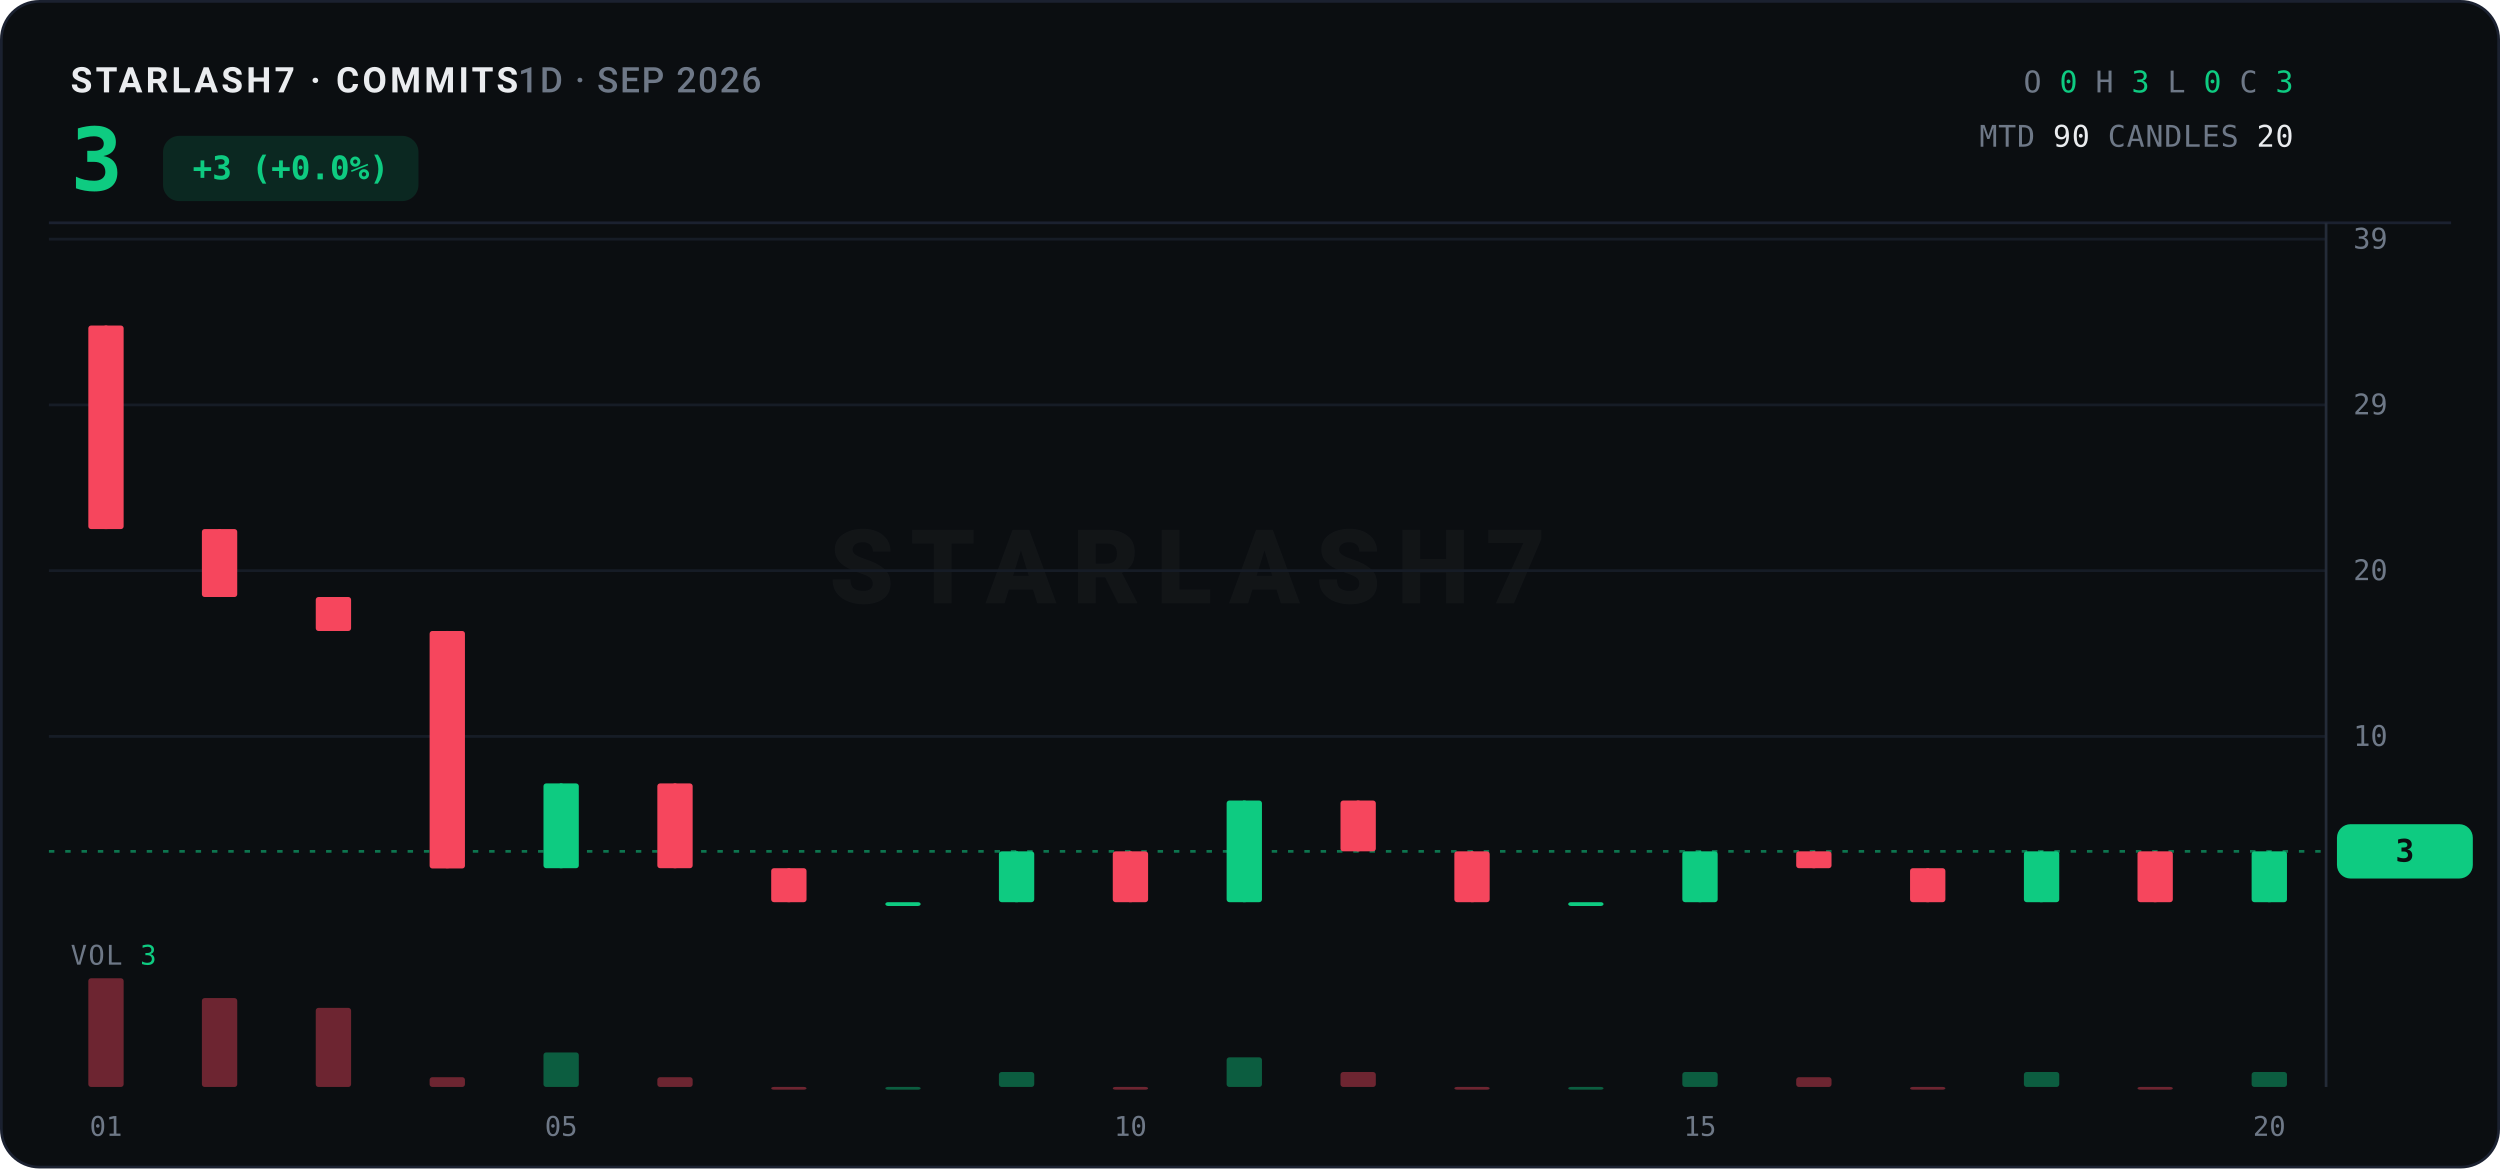
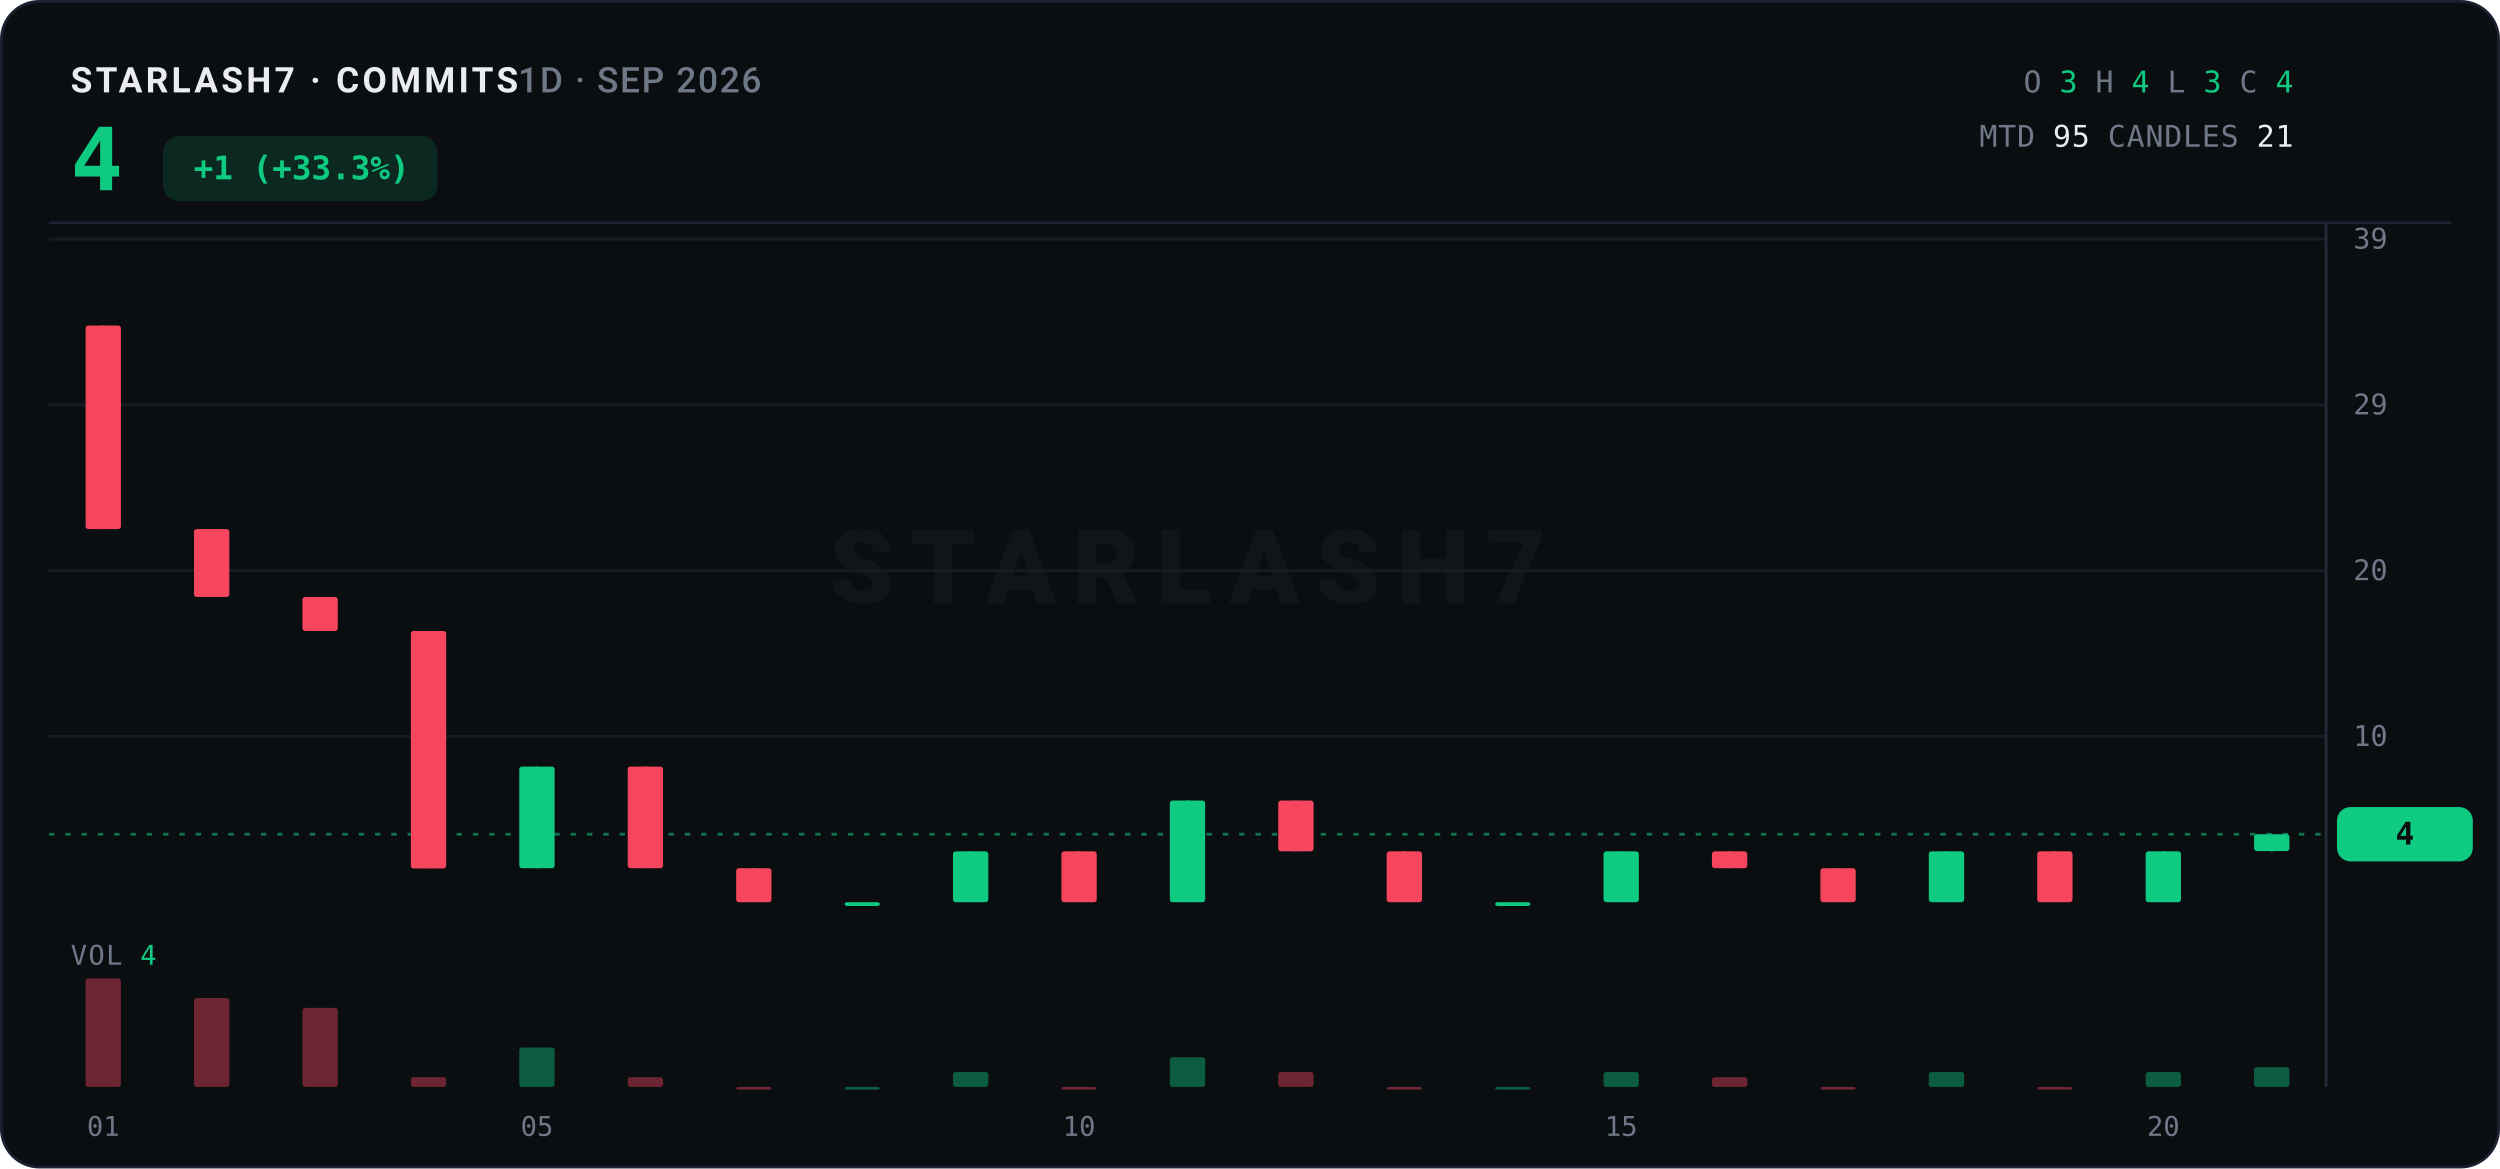
<svg xmlns="http://www.w3.org/2000/svg" width="920" height="430" viewBox="0 0 920 430">
  <rect x="0.5" y="0.5" width="919" height="429" rx="14" fill="#0B0E11" stroke="#1B2130" />
  <text x="26" y="34" font-family="ui-sans-serif,system-ui,-apple-system,'Segoe UI',Roboto,sans-serif" font-size="13" font-weight="700" letter-spacing="1.2" fill="#EAECEF">STARLASH7 · COMMITS<tspan fill="#6E7887" font-weight="500" letter-spacing="0.6">  1D · SEP 2026</tspan>
  </text>
-   <text x="26" y="70" font-family="ui-monospace,'SF Mono',SFMono-Regular,Menlo,Consolas,monospace" font-size="32" font-weight="800" fill="#0ECB81" letter-spacing="-0.5">3</text>
-   <rect x="60" y="50" width="94" height="24" rx="6" fill="#0ECB81" opacity="0.14" />
-   <text x="107" y="66" text-anchor="middle" font-family="ui-monospace,'SF Mono',SFMono-Regular,Menlo,Consolas,monospace" font-size="12" font-weight="700" fill="#0ECB81">+3 (+0.0%)</text>
+   <text x="26" y="70" font-family="ui-monospace,'SF Mono',SFMono-Regular,Menlo,Consolas,monospace" font-size="32" font-weight="800" fill="#0ECB81" letter-spacing="-0.5">4</text>
+   <rect x="60" y="50" width="101" height="24" rx="6" fill="#0ECB81" opacity="0.14" />
+   <text x="111" y="66" text-anchor="middle" font-family="ui-monospace,'SF Mono',SFMono-Regular,Menlo,Consolas,monospace" font-size="12" font-weight="700" fill="#0ECB81">+1 (+33.3%)</text>
  <text x="844" y="34" text-anchor="end" font-family="ui-monospace,'SF Mono',SFMono-Regular,Menlo,Consolas,monospace" font-size="11" letter-spacing="0.3">
    <tspan fill="#6E7887">O</tspan>
-     <tspan fill="#0ECB81">0</tspan>
+     <tspan fill="#0ECB81">3</tspan>
    <tspan fill="#6E7887">H</tspan>
+     <tspan fill="#0ECB81">4</tspan>
+     <tspan fill="#6E7887">L</tspan>
    <tspan fill="#0ECB81">3</tspan>
-     <tspan fill="#6E7887">L</tspan>
-     <tspan fill="#0ECB81">0</tspan>
    <tspan fill="#6E7887">C</tspan>
-     <tspan fill="#0ECB81">3</tspan>
+     <tspan fill="#0ECB81">4</tspan>
  </text>
  <text x="844" y="54" text-anchor="end" font-family="ui-monospace,'SF Mono',SFMono-Regular,Menlo,Consolas,monospace" font-size="11" letter-spacing="0.3">
    <tspan fill="#6E7887">MTD</tspan>
-     <tspan fill="#EAECEF">90</tspan>
+     <tspan fill="#EAECEF">95</tspan>
    <tspan fill="#6E7887">CANDLES</tspan>
-     <tspan fill="#EAECEF">20</tspan>
+     <tspan fill="#EAECEF">21</tspan>
  </text>
  <line x1="18" y1="82" x2="902" y2="82" stroke="#1B2130" stroke-width="1" />
  <text x="437.0" y="222.0" text-anchor="middle" font-family="ui-sans-serif,system-ui,-apple-system,'Segoe UI',Roboto,sans-serif" font-size="38" font-weight="800" letter-spacing="6" fill="#EAECEF" opacity="0.035">STARLASH7</text>
  <line x1="18" y1="271.0" x2="856" y2="271.0" stroke="#161C26" stroke-width="1" />
  <text x="866" y="274.5" font-family="ui-monospace,'SF Mono',SFMono-Regular,Menlo,Consolas,monospace" font-size="10.5" fill="#6E7887">10</text>
  <line x1="18" y1="210.0" x2="856" y2="210.0" stroke="#161C26" stroke-width="1" />
  <text x="866" y="213.5" font-family="ui-monospace,'SF Mono',SFMono-Regular,Menlo,Consolas,monospace" font-size="10.5" fill="#6E7887">20</text>
  <line x1="18" y1="149.0" x2="856" y2="149.0" stroke="#161C26" stroke-width="1" />
  <text x="866" y="152.5" font-family="ui-monospace,'SF Mono',SFMono-Regular,Menlo,Consolas,monospace" font-size="10.5" fill="#6E7887">29</text>
  <line x1="18" y1="88.0" x2="856" y2="88.0" stroke="#161C26" stroke-width="1" />
  <text x="866" y="91.5" font-family="ui-monospace,'SF Mono',SFMono-Regular,Menlo,Consolas,monospace" font-size="10.5" fill="#6E7887">39</text>
  <line x1="856" y1="82" x2="856" y2="400" stroke="#242B38" stroke-width="1" />
-   <line x1="18" y1="313.3" x2="856" y2="313.3" stroke="#0ECB81" stroke-width="1" stroke-dasharray="2 4" opacity="0.55" />
-   <rect x="860" y="303.3" width="50" height="20" rx="5" fill="#0ECB81" />
-   <text x="885.0" y="317.1" text-anchor="middle" font-family="ui-monospace,'SF Mono',SFMono-Regular,Menlo,Consolas,monospace" font-size="11.5" font-weight="800" fill="#0B0E11">3</text>
-   <line x1="39.0" y1="119.8" x2="39.0" y2="194.7" stroke="#F6465D" stroke-width="1" />
-   <rect x="32.5" y="119.8" width="13.0" height="74.9" rx="1" fill="#F6465D" />
-   <line x1="80.8" y1="194.7" x2="80.8" y2="219.7" stroke="#F6465D" stroke-width="1" />
-   <rect x="74.3" y="194.7" width="13.0" height="25.0" rx="1" fill="#F6465D" />
-   <line x1="122.8" y1="219.7" x2="122.8" y2="232.2" stroke="#F6465D" stroke-width="1" />
-   <rect x="116.2" y="219.7" width="13.0" height="12.5" rx="1" fill="#F6465D" />
-   <line x1="164.6" y1="232.2" x2="164.6" y2="319.5" stroke="#F6465D" stroke-width="1" />
-   <rect x="158.1" y="232.2" width="13.0" height="87.4" rx="1" fill="#F6465D" />
-   <line x1="206.5" y1="288.3" x2="206.5" y2="319.5" stroke="#0ECB81" stroke-width="1" />
-   <rect x="200.0" y="288.3" width="13.0" height="31.2" rx="1" fill="#0ECB81" />
-   <line x1="248.4" y1="288.3" x2="248.4" y2="319.5" stroke="#F6465D" stroke-width="1" />
-   <rect x="241.9" y="288.3" width="13.0" height="31.2" rx="1" fill="#F6465D" />
-   <line x1="290.3" y1="319.5" x2="290.3" y2="332.0" stroke="#F6465D" stroke-width="1" />
-   <rect x="283.8" y="319.5" width="13.0" height="12.5" rx="1" fill="#F6465D" />
-   <line x1="332.2" y1="332.0" x2="332.2" y2="332.0" stroke="#0ECB81" stroke-width="1" />
-   <rect x="325.8" y="332.0" width="13.0" height="1.4" rx="1" fill="#0ECB81" />
-   <line x1="374.1" y1="313.3" x2="374.1" y2="332.0" stroke="#0ECB81" stroke-width="1" />
-   <rect x="367.6" y="313.3" width="13.0" height="18.7" rx="1" fill="#0ECB81" />
-   <line x1="416.0" y1="313.3" x2="416.0" y2="332.0" stroke="#F6465D" stroke-width="1" />
-   <rect x="409.5" y="313.3" width="13.0" height="18.7" rx="1" fill="#F6465D" />
-   <line x1="457.9" y1="294.6" x2="457.9" y2="332.0" stroke="#0ECB81" stroke-width="1" />
-   <rect x="451.4" y="294.6" width="13.0" height="37.4" rx="1" fill="#0ECB81" />
-   <line x1="499.8" y1="294.6" x2="499.8" y2="313.3" stroke="#F6465D" stroke-width="1" />
-   <rect x="493.3" y="294.6" width="13.0" height="18.7" rx="1" fill="#F6465D" />
-   <line x1="541.8" y1="313.3" x2="541.8" y2="332.0" stroke="#F6465D" stroke-width="1" />
-   <rect x="535.2" y="313.3" width="13.0" height="18.7" rx="1" fill="#F6465D" />
-   <line x1="583.6" y1="332.0" x2="583.6" y2="332.0" stroke="#0ECB81" stroke-width="1" />
-   <rect x="577.1" y="332.0" width="13.0" height="1.4" rx="1" fill="#0ECB81" />
-   <line x1="625.6" y1="313.3" x2="625.6" y2="332.0" stroke="#0ECB81" stroke-width="1" />
-   <rect x="619.1" y="313.3" width="13.0" height="18.7" rx="1" fill="#0ECB81" />
-   <line x1="667.5" y1="313.3" x2="667.5" y2="319.5" stroke="#F6465D" stroke-width="1" />
-   <rect x="661.0" y="313.3" width="13.0" height="6.2" rx="1" fill="#F6465D" />
-   <line x1="709.4" y1="319.5" x2="709.4" y2="332.0" stroke="#F6465D" stroke-width="1" />
-   <rect x="702.9" y="319.5" width="13.0" height="12.5" rx="1" fill="#F6465D" />
-   <line x1="751.2" y1="313.3" x2="751.2" y2="332.0" stroke="#0ECB81" stroke-width="1" />
-   <rect x="744.8" y="313.3" width="13.0" height="18.7" rx="1" fill="#0ECB81" />
-   <line x1="793.1" y1="313.3" x2="793.1" y2="332.0" stroke="#F6465D" stroke-width="1" />
-   <rect x="786.6" y="313.3" width="13.0" height="18.7" rx="1" fill="#F6465D" />
-   <line x1="835.1" y1="313.3" x2="835.1" y2="332.0" stroke="#0ECB81" stroke-width="1" />
-   <rect x="828.6" y="313.3" width="13.0" height="18.7" rx="1" fill="#0ECB81" />
-   <text x="26" y="355" font-family="ui-monospace,'SF Mono',SFMono-Regular,Menlo,Consolas,monospace" font-size="10" letter-spacing="0.5" fill="#6E7887">VOL <tspan fill="#0ECB81">3</tspan>
+   <line x1="18" y1="307.0" x2="856" y2="307.0" stroke="#0ECB81" stroke-width="1" stroke-dasharray="2 4" opacity="0.55" />
+   <rect x="860" y="297.0" width="50" height="20" rx="5" fill="#0ECB81" />
+   <text x="885.0" y="310.8" text-anchor="middle" font-family="ui-monospace,'SF Mono',SFMono-Regular,Menlo,Consolas,monospace" font-size="11.5" font-weight="800" fill="#0B0E11">4</text>
+   <line x1="38.0" y1="119.8" x2="38.0" y2="194.7" stroke="#F6465D" stroke-width="1" />
+   <rect x="31.5" y="119.8" width="13.0" height="74.9" rx="1" fill="#F6465D" />
+   <line x1="77.9" y1="194.7" x2="77.9" y2="219.7" stroke="#F6465D" stroke-width="1" />
+   <rect x="71.4" y="194.7" width="13.0" height="25.0" rx="1" fill="#F6465D" />
+   <line x1="117.8" y1="219.7" x2="117.8" y2="232.2" stroke="#F6465D" stroke-width="1" />
+   <rect x="111.3" y="219.7" width="13.0" height="12.5" rx="1" fill="#F6465D" />
+   <line x1="157.7" y1="232.2" x2="157.7" y2="319.5" stroke="#F6465D" stroke-width="1" />
+   <rect x="151.2" y="232.2" width="13.0" height="87.4" rx="1" fill="#F6465D" />
+   <line x1="197.6" y1="282.1" x2="197.6" y2="319.5" stroke="#0ECB81" stroke-width="1" />
+   <rect x="191.1" y="282.1" width="13.0" height="37.4" rx="1" fill="#0ECB81" />
+   <line x1="237.5" y1="282.1" x2="237.5" y2="319.5" stroke="#F6465D" stroke-width="1" />
+   <rect x="231.0" y="282.1" width="13.0" height="37.4" rx="1" fill="#F6465D" />
+   <line x1="277.4" y1="319.5" x2="277.4" y2="332.0" stroke="#F6465D" stroke-width="1" />
+   <rect x="270.9" y="319.5" width="13.0" height="12.5" rx="1" fill="#F6465D" />
+   <line x1="317.3" y1="332.0" x2="317.3" y2="332.0" stroke="#0ECB81" stroke-width="1" />
+   <rect x="310.8" y="332.0" width="13.0" height="1.4" rx="1" fill="#0ECB81" />
+   <line x1="357.2" y1="313.3" x2="357.2" y2="332.0" stroke="#0ECB81" stroke-width="1" />
+   <rect x="350.7" y="313.3" width="13.0" height="18.7" rx="1" fill="#0ECB81" />
+   <line x1="397.1" y1="313.3" x2="397.1" y2="332.0" stroke="#F6465D" stroke-width="1" />
+   <rect x="390.6" y="313.3" width="13.0" height="18.7" rx="1" fill="#F6465D" />
+   <line x1="437.0" y1="294.6" x2="437.0" y2="332.0" stroke="#0ECB81" stroke-width="1" />
+   <rect x="430.5" y="294.6" width="13.0" height="37.4" rx="1" fill="#0ECB81" />
+   <line x1="476.9" y1="294.6" x2="476.9" y2="313.3" stroke="#F6465D" stroke-width="1" />
+   <rect x="470.4" y="294.6" width="13.0" height="18.7" rx="1" fill="#F6465D" />
+   <line x1="516.8" y1="313.3" x2="516.8" y2="332.0" stroke="#F6465D" stroke-width="1" />
+   <rect x="510.3" y="313.3" width="13.0" height="18.7" rx="1" fill="#F6465D" />
+   <line x1="556.7" y1="332.0" x2="556.7" y2="332.0" stroke="#0ECB81" stroke-width="1" />
+   <rect x="550.2" y="332.0" width="13.0" height="1.4" rx="1" fill="#0ECB81" />
+   <line x1="596.6" y1="313.3" x2="596.6" y2="332.0" stroke="#0ECB81" stroke-width="1" />
+   <rect x="590.1" y="313.3" width="13.0" height="18.7" rx="1" fill="#0ECB81" />
+   <line x1="636.5" y1="313.3" x2="636.5" y2="319.5" stroke="#F6465D" stroke-width="1" />
+   <rect x="630.0" y="313.3" width="13.0" height="6.2" rx="1" fill="#F6465D" />
+   <line x1="676.4" y1="319.5" x2="676.4" y2="332.0" stroke="#F6465D" stroke-width="1" />
+   <rect x="669.9" y="319.5" width="13.0" height="12.5" rx="1" fill="#F6465D" />
+   <line x1="716.3" y1="313.3" x2="716.3" y2="332.0" stroke="#0ECB81" stroke-width="1" />
+   <rect x="709.8" y="313.3" width="13.0" height="18.7" rx="1" fill="#0ECB81" />
+   <line x1="756.2" y1="313.3" x2="756.2" y2="332.0" stroke="#F6465D" stroke-width="1" />
+   <rect x="749.7" y="313.3" width="13.0" height="18.7" rx="1" fill="#F6465D" />
+   <line x1="796.1" y1="313.3" x2="796.1" y2="332.0" stroke="#0ECB81" stroke-width="1" />
+   <rect x="789.6" y="313.3" width="13.0" height="18.7" rx="1" fill="#0ECB81" />
+   <line x1="836.0" y1="307.0" x2="836.0" y2="313.3" stroke="#0ECB81" stroke-width="1" />
+   <rect x="829.5" y="307.0" width="13.0" height="6.2" rx="1" fill="#0ECB81" />
+   <text x="26" y="355" font-family="ui-monospace,'SF Mono',SFMono-Regular,Menlo,Consolas,monospace" font-size="10" letter-spacing="0.5" fill="#6E7887">VOL <tspan fill="#0ECB81">4</tspan>
  </text>
-   <rect x="32.5" y="360.0" width="13.0" height="40.0" rx="1" fill="#F6465D" opacity="0.42" />
-   <rect x="74.3" y="367.3" width="13.0" height="32.7" rx="1" fill="#F6465D" opacity="0.42" />
-   <rect x="116.2" y="370.9" width="13.0" height="29.1" rx="1" fill="#F6465D" opacity="0.42" />
-   <rect x="158.1" y="396.4" width="13.0" height="3.6" rx="1" fill="#F6465D" opacity="0.42" />
-   <rect x="200.0" y="387.3" width="13.0" height="12.7" rx="1" fill="#0ECB81" opacity="0.42" />
-   <rect x="241.9" y="396.4" width="13.0" height="3.6" rx="1" fill="#F6465D" opacity="0.42" />
-   <rect x="283.8" y="400.0" width="13.0" height="1.0" rx="1" fill="#F6465D" opacity="0.42" />
-   <rect x="325.8" y="400.0" width="13.0" height="1.0" rx="1" fill="#0ECB81" opacity="0.42" />
-   <rect x="367.6" y="394.5" width="13.0" height="5.5" rx="1" fill="#0ECB81" opacity="0.42" />
-   <rect x="409.5" y="400.0" width="13.0" height="1.0" rx="1" fill="#F6465D" opacity="0.42" />
-   <rect x="451.4" y="389.1" width="13.0" height="10.9" rx="1" fill="#0ECB81" opacity="0.42" />
-   <rect x="493.3" y="394.5" width="13.0" height="5.5" rx="1" fill="#F6465D" opacity="0.42" />
-   <rect x="535.2" y="400.0" width="13.0" height="1.0" rx="1" fill="#F6465D" opacity="0.42" />
-   <rect x="577.1" y="400.0" width="13.0" height="1.0" rx="1" fill="#0ECB81" opacity="0.42" />
-   <rect x="619.1" y="394.5" width="13.0" height="5.5" rx="1" fill="#0ECB81" opacity="0.42" />
-   <rect x="661.0" y="396.4" width="13.0" height="3.6" rx="1" fill="#F6465D" opacity="0.42" />
-   <rect x="702.9" y="400.0" width="13.0" height="1.0" rx="1" fill="#F6465D" opacity="0.42" />
-   <rect x="744.8" y="394.5" width="13.0" height="5.5" rx="1" fill="#0ECB81" opacity="0.42" />
-   <rect x="786.6" y="400.0" width="13.0" height="1.0" rx="1" fill="#F6465D" opacity="0.42" />
-   <rect x="828.6" y="394.5" width="13.0" height="5.5" rx="1" fill="#0ECB81" opacity="0.42" />
-   <text x="39.0" y="418" text-anchor="middle" font-family="ui-monospace,'SF Mono',SFMono-Regular,Menlo,Consolas,monospace" font-size="10" fill="#6E7887">01</text>
-   <text x="206.5" y="418" text-anchor="middle" font-family="ui-monospace,'SF Mono',SFMono-Regular,Menlo,Consolas,monospace" font-size="10" fill="#6E7887">05</text>
-   <text x="416.0" y="418" text-anchor="middle" font-family="ui-monospace,'SF Mono',SFMono-Regular,Menlo,Consolas,monospace" font-size="10" fill="#6E7887">10</text>
-   <text x="625.6" y="418" text-anchor="middle" font-family="ui-monospace,'SF Mono',SFMono-Regular,Menlo,Consolas,monospace" font-size="10" fill="#6E7887">15</text>
-   <text x="835.1" y="418" text-anchor="middle" font-family="ui-monospace,'SF Mono',SFMono-Regular,Menlo,Consolas,monospace" font-size="10" fill="#6E7887">20</text>
+   <rect x="31.5" y="360.0" width="13.0" height="40.0" rx="1" fill="#F6465D" opacity="0.42" />
+   <rect x="71.4" y="367.3" width="13.0" height="32.7" rx="1" fill="#F6465D" opacity="0.42" />
+   <rect x="111.3" y="370.9" width="13.0" height="29.1" rx="1" fill="#F6465D" opacity="0.42" />
+   <rect x="151.2" y="396.4" width="13.0" height="3.6" rx="1" fill="#F6465D" opacity="0.42" />
+   <rect x="191.1" y="385.5" width="13.0" height="14.5" rx="1" fill="#0ECB81" opacity="0.42" />
+   <rect x="231.0" y="396.4" width="13.0" height="3.6" rx="1" fill="#F6465D" opacity="0.42" />
+   <rect x="270.9" y="400.0" width="13.0" height="1.0" rx="1" fill="#F6465D" opacity="0.42" />
+   <rect x="310.8" y="400.0" width="13.0" height="1.0" rx="1" fill="#0ECB81" opacity="0.42" />
+   <rect x="350.7" y="394.5" width="13.0" height="5.5" rx="1" fill="#0ECB81" opacity="0.42" />
+   <rect x="390.6" y="400.0" width="13.0" height="1.0" rx="1" fill="#F6465D" opacity="0.42" />
+   <rect x="430.5" y="389.1" width="13.0" height="10.9" rx="1" fill="#0ECB81" opacity="0.42" />
+   <rect x="470.4" y="394.5" width="13.0" height="5.5" rx="1" fill="#F6465D" opacity="0.42" />
+   <rect x="510.3" y="400.0" width="13.0" height="1.0" rx="1" fill="#F6465D" opacity="0.42" />
+   <rect x="550.2" y="400.0" width="13.0" height="1.0" rx="1" fill="#0ECB81" opacity="0.42" />
+   <rect x="590.1" y="394.5" width="13.0" height="5.5" rx="1" fill="#0ECB81" opacity="0.42" />
+   <rect x="630.0" y="396.4" width="13.0" height="3.6" rx="1" fill="#F6465D" opacity="0.42" />
+   <rect x="669.9" y="400.0" width="13.0" height="1.0" rx="1" fill="#F6465D" opacity="0.42" />
+   <rect x="709.8" y="394.5" width="13.0" height="5.5" rx="1" fill="#0ECB81" opacity="0.42" />
+   <rect x="749.7" y="400.0" width="13.0" height="1.0" rx="1" fill="#F6465D" opacity="0.42" />
+   <rect x="789.6" y="394.5" width="13.0" height="5.5" rx="1" fill="#0ECB81" opacity="0.42" />
+   <rect x="829.5" y="392.7" width="13.0" height="7.3" rx="1" fill="#0ECB81" opacity="0.42" />
+   <text x="38.0" y="418" text-anchor="middle" font-family="ui-monospace,'SF Mono',SFMono-Regular,Menlo,Consolas,monospace" font-size="10" fill="#6E7887">01</text>
+   <text x="197.6" y="418" text-anchor="middle" font-family="ui-monospace,'SF Mono',SFMono-Regular,Menlo,Consolas,monospace" font-size="10" fill="#6E7887">05</text>
+   <text x="397.1" y="418" text-anchor="middle" font-family="ui-monospace,'SF Mono',SFMono-Regular,Menlo,Consolas,monospace" font-size="10" fill="#6E7887">10</text>
+   <text x="596.6" y="418" text-anchor="middle" font-family="ui-monospace,'SF Mono',SFMono-Regular,Menlo,Consolas,monospace" font-size="10" fill="#6E7887">15</text>
+   <text x="796.1" y="418" text-anchor="middle" font-family="ui-monospace,'SF Mono',SFMono-Regular,Menlo,Consolas,monospace" font-size="10" fill="#6E7887">20</text>
</svg>
